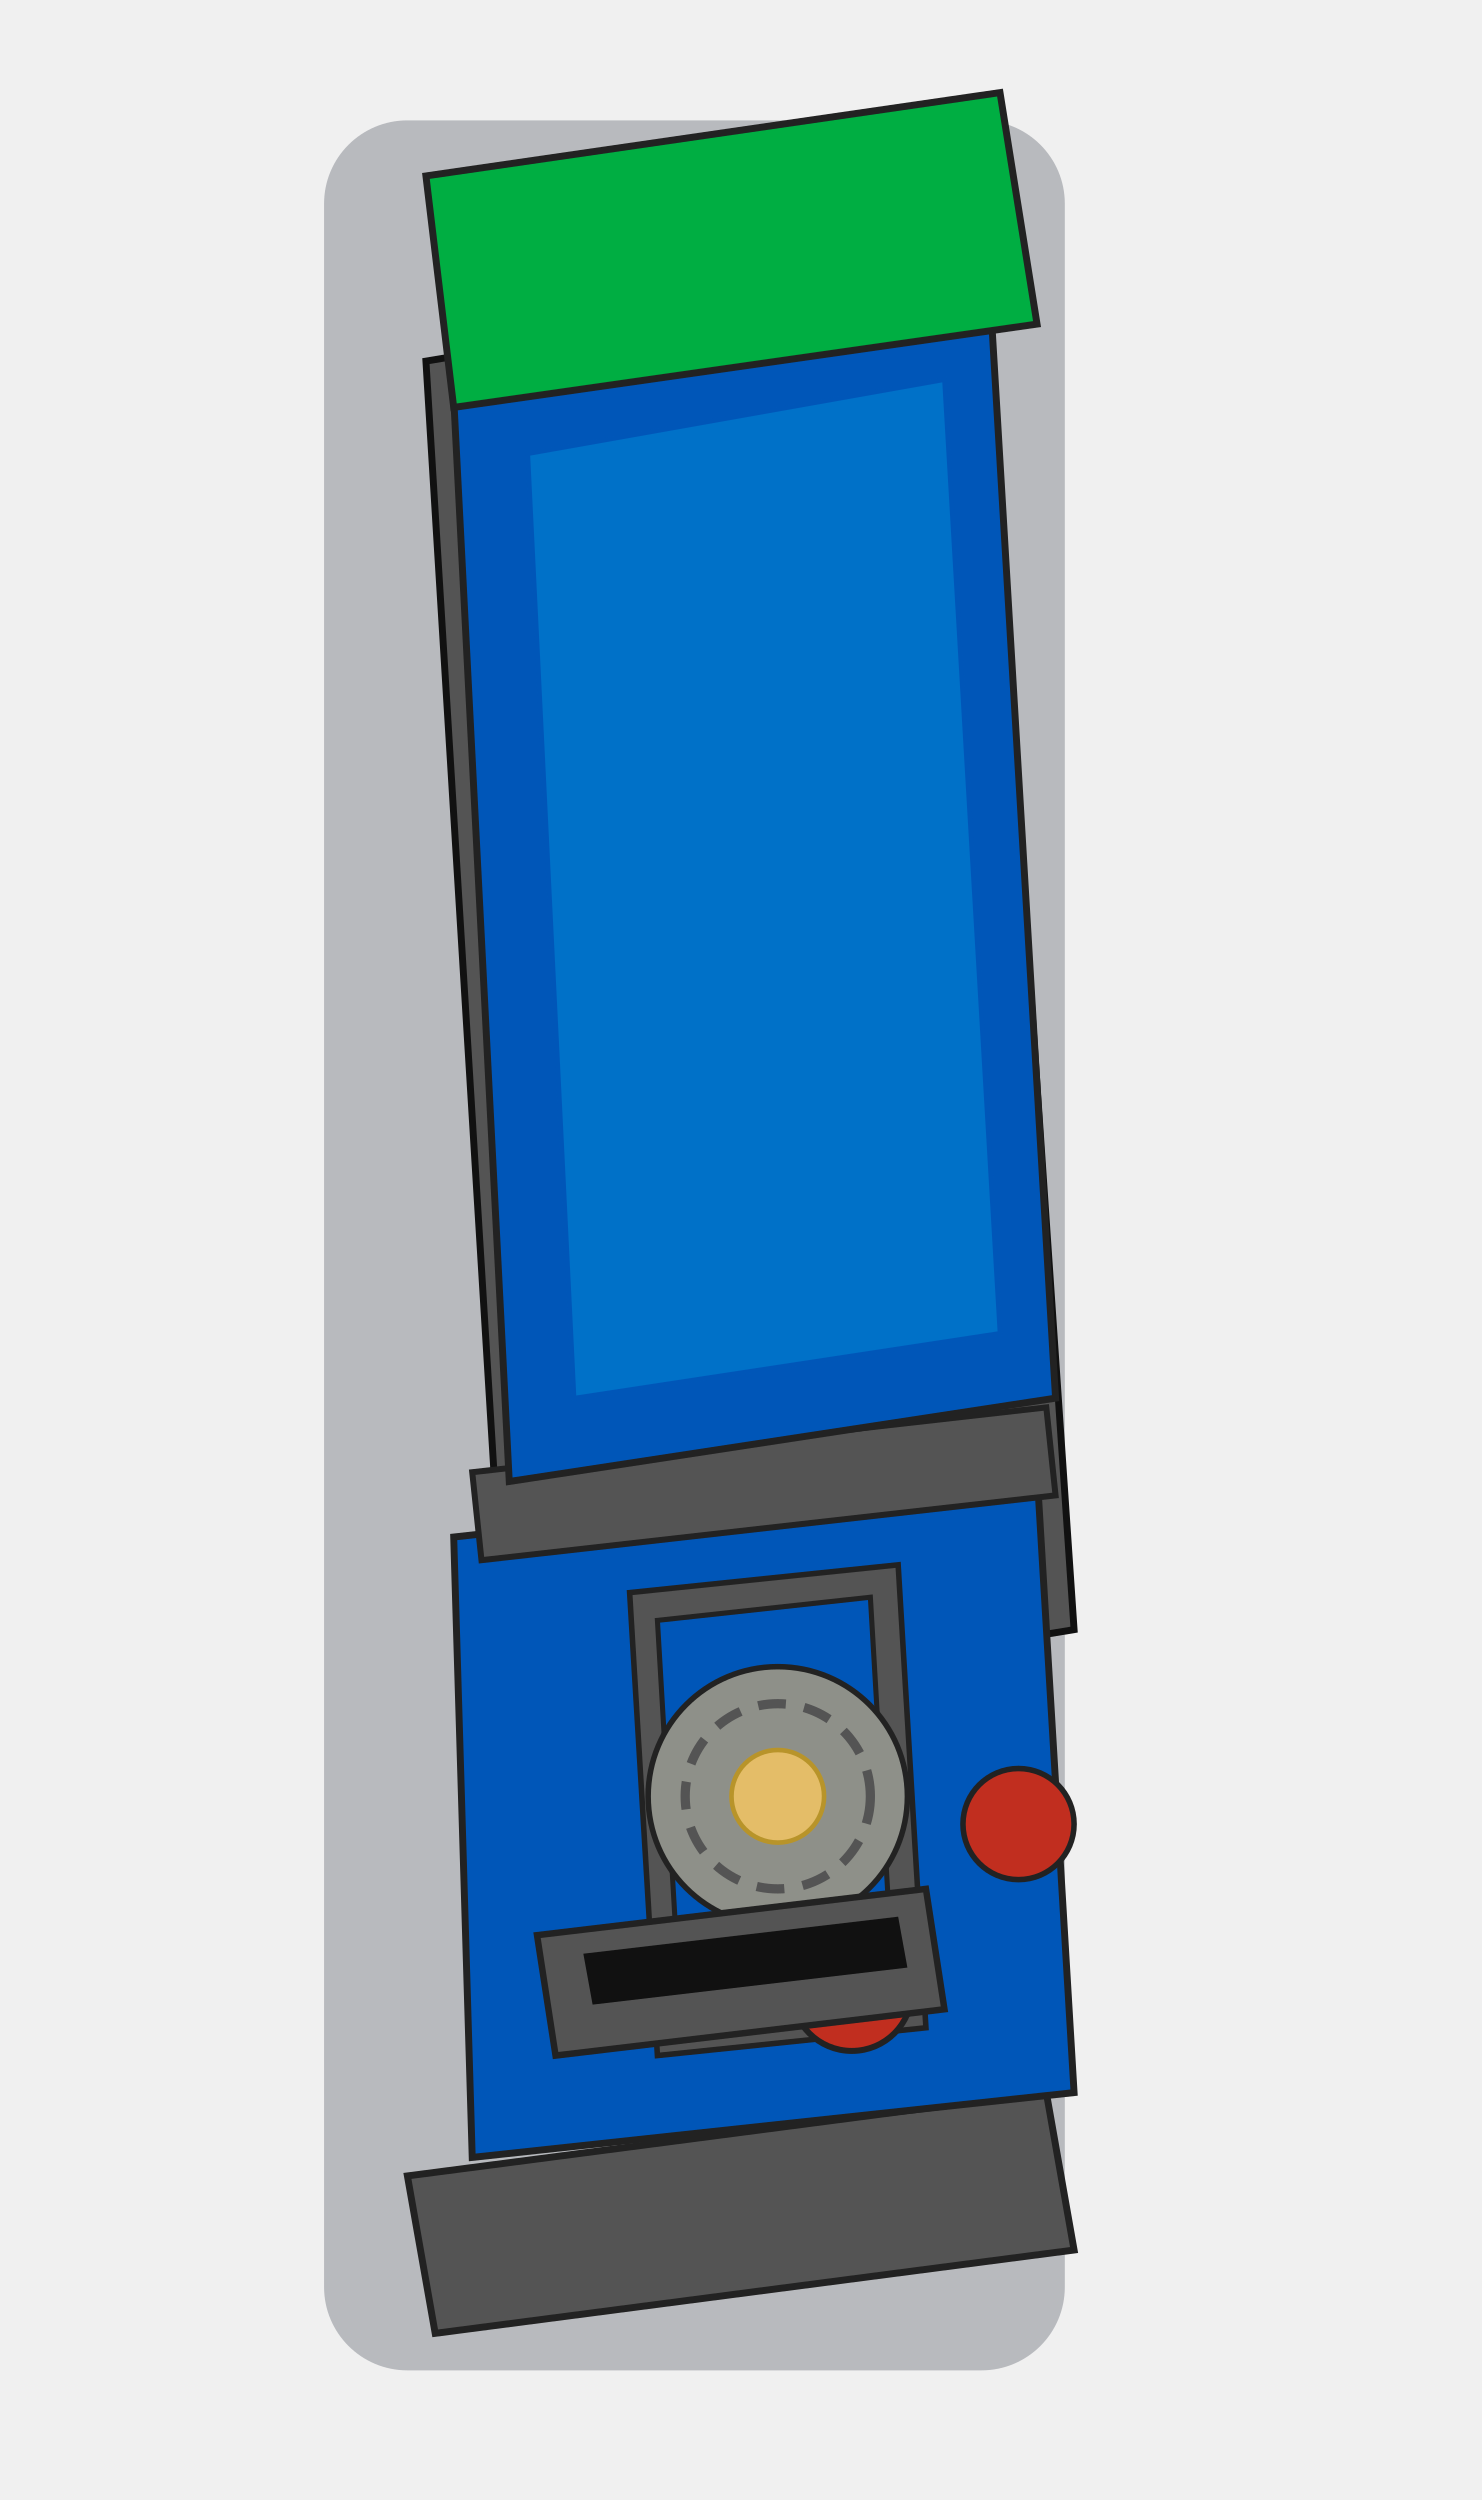
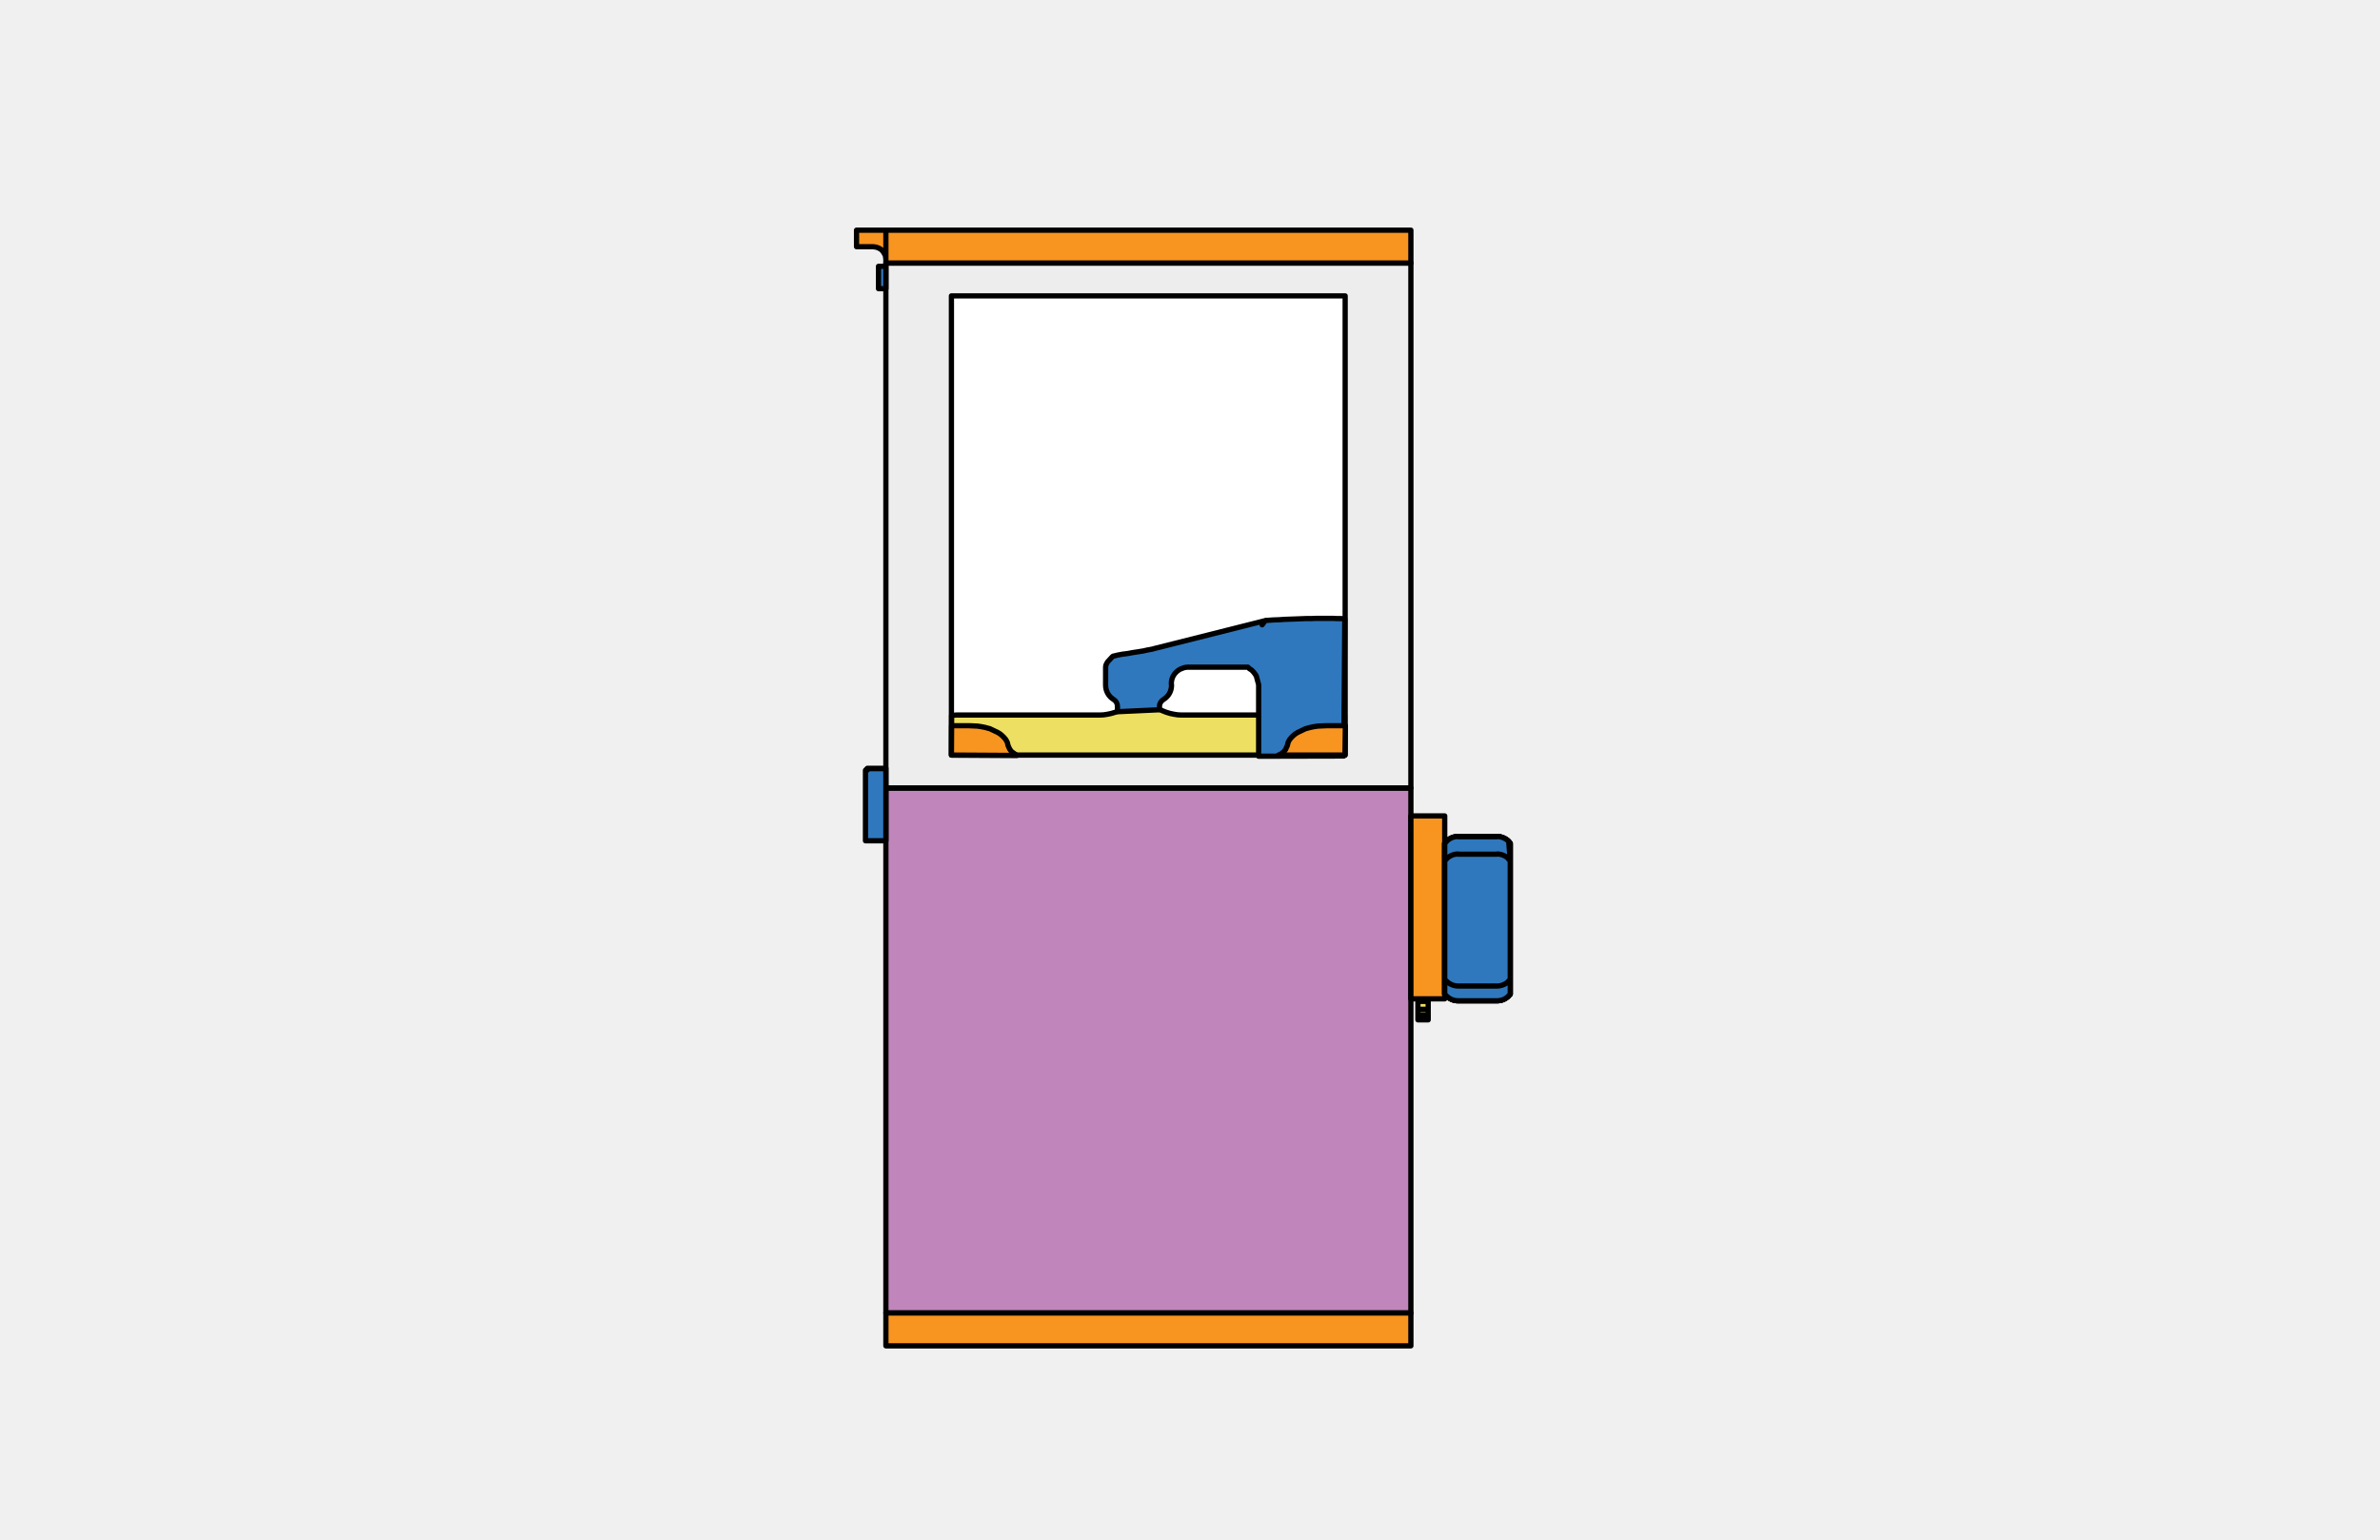
- <svg xmlns="http://www.w3.org/2000/svg" viewBox="0 0 320 540" width="320" height="540">
-   <rect x="70" y="26" width="160" height="486" rx="18" fill="#0f1728" opacity="0.25" />
-   <path id="part-back-cover" data-part="back-cover" d="M92 78 L212 58 L232 352 L110 372 Z" fill="#545454" stroke="#111" stroke-width="1.5" />
-   <path id="part-bottom-plate" data-part="bottom-plate-mouth" d="M88 470 L226 452 L232 486 L94 504 Z" fill="#545454" stroke="#222" stroke-width="1.5" />
-   <path id="part-bottom-chamber" data-part="bottom-chamber" d="M98 332 L224 318 L232 452 L102 466 Z" fill="#0056B8" stroke="#222" stroke-width="1.5" />
-   <path id="part-coin-mech-back-plate" data-part="coin-mech-back-plate" d="M136 344 L194 338 L200 438 L142 444 Z" fill="#545454" stroke="#222" stroke-width="1.2" />
-   <path id="part-coin-mech-front-plate" data-part="coin-mech-front-plate" d="M142 350 L188 345 L193 430 L147 435 Z" fill="#0056B8" stroke="#222" stroke-width="1.1" />
-   <circle id="part-coin-mech-gear" data-part="coin-mech-gear" cx="168" cy="388" r="28" fill="#8E9089" stroke="#222" stroke-width="1.2" />
-   <circle cx="168" cy="388" r="20" fill="none" stroke="#545454" stroke-width="2" stroke-dasharray="6 4" />
-   <circle id="part-coin" data-part="coin" cx="168" cy="388" r="10" fill="#E4BD68" stroke="#B8942A" stroke-width="1" />
-   <circle id="part-knob" data-part="knob" cx="184" cy="430" r="13" fill="#C12E1F" stroke="#222" stroke-width="1.3" />
-   <path id="part-mouth" data-part="bottom-plate-mouth" d="M116 418 L200 408 L204 434 L120 444 Z" fill="#545454" stroke="#222" stroke-width="1.4" />
-   <path d="M126 422 L194 414 L196 425 L128 433 Z" fill="#111" />
-   <path id="part-rear-lock-knob" data-part="rear-lock-knob" d="M232 394a12 12 0 1 1-24 0a12 12 0 1 1 24 0Z" fill="#C12E1F" stroke="#222" stroke-width="1.2" />
-   <path id="part-mid-plate" data-part="mid-plate" d="M102 318 L226 304 L228 323 L104 337 Z" fill="#545454" stroke="#222" stroke-width="1.3" />
-   <path id="part-hole-blocker" data-part="hole-blocker" d="M124 286 L194 278 L198 304 L128 312 Z" fill="#FFFFFF" stroke="#AAA" stroke-width="1" />
-   <circle id="part-main-gear" data-part="main-gear" cx="166" cy="248" r="34" fill="#8E9089" stroke="#222" stroke-width="1.4" />
-   <circle cx="166" cy="248" r="25" fill="none" stroke="#545454" stroke-width="2" stroke-dasharray="8 5" />
-   <circle cx="166" cy="248" r="10" fill="#545454" />
-   <path id="part-top-chamber" data-part="top-chamber" d="M98 86 L214 66 L228 302 L110 320 Z" fill="#0056B8" stroke="#222" stroke-width="1.5" />
-   <path id="part-window" data-part="window" d="M114 98 L204 82 L216 288 L124 302 Z" fill="#0086D6" stroke="#0056B8" stroke-width="1" opacity="0.55" />
-   <path id="part-lid-lock" data-part="lid-lock" d="M140 48 L182 42 L186 66 L144 72 Z" fill="#545454" stroke="#222" stroke-width="1.3" />
-   <path id="part-lid" data-part="lid" d="M92 38 L216 20 L224 70 L98 88 Z" fill="#00AE42" stroke="#222" stroke-width="1.5" />
+ <svg xmlns="http://www.w3.org/2000/svg" version="1.1" x="0px" y="0px" viewBox="0 0 1224 792" style="enable-background:new 0 0 1224 792;" xml:space="preserve">
+   <style type="text/css">
+ 	.st0{fill:#C086BB;stroke:#000000;stroke-width:2.7;stroke-linecap:round;stroke-linejoin:round;stroke-miterlimit:10;}
+ 	.st1{fill:#F89420;stroke:#000000;stroke-width:2.7;stroke-linecap:round;stroke-linejoin:round;stroke-miterlimit:10;}
+ 	.st2{fill:#EDDF61;stroke:#000000;stroke-width:2.7;stroke-linecap:round;stroke-linejoin:round;stroke-miterlimit:10;}
+ 	.st3{fill:#2F78BD;stroke:#000000;stroke-width:2.7;stroke-linecap:round;stroke-linejoin:round;stroke-miterlimit:10;}
+ 	.st4{fill:#EDEDED;stroke:#000000;stroke-width:2.7;stroke-linecap:round;stroke-linejoin:round;stroke-miterlimit:10;}
+ 	.st5{fill:#FFFFFF;stroke:#000000;stroke-width:2.7;stroke-linecap:round;stroke-linejoin:round;stroke-miterlimit:10;}
+ </style>
+   <g id="Bottom_Chamber">
+     <g>
+       <polygon class="st0" points="455.6,675.4 455.9,675.4 456.5,675.4 457.7,675.4 459.2,675.4 461.3,675.4 463.5,675.4 466.2,675.4     469.1,675.4 472.3,675.4 475.7,675.4 479.2,675.4 482.6,675.4 698.6,675.4 702.2,675.4 705.6,675.4 709,675.4 712.1,675.4     715.1,675.4 717.8,675.4 720.1,675.4 722,675.4 723.6,675.4 724.7,675.4 725.4,675.4 725.6,675.4 725.6,405.4 725.4,405.4     724.7,405.4 723.6,405.4 722,405.4 720.1,405.4 717.8,405.4 715.1,405.4 712.1,405.4 709,405.4 705.6,405.4 702.2,405.4     698.6,405.4 482.6,405.4 479.7,405.4 455.6,405.4   " />
+     </g>
+   </g>
+   <g id="Bottom_Plate__x26__Mouth">
+     <g>
+       <polygon class="st1" points="698.6,675.4 482.6,675.4 479.2,675.4 475.7,675.4 472.3,675.4 469.1,675.4 466.2,675.4 463.5,675.4     461.3,675.4 459.2,675.4 457.7,675.4 456.5,675.4 455.9,675.4 455.6,675.4 455.6,692.3 455.9,692.3 456.5,692.3 457.7,692.3     459.2,692.3 461.3,692.3 463.5,692.3 466.2,692.3 469.1,692.3 472.3,692.3 475.7,692.3 479.2,692.3 482.6,692.3 698.6,692.3     702.2,692.3 705.6,692.3 709,692.3 712.1,692.3 715.1,692.3 717.8,692.3 720.1,692.3 722,692.3 723.6,692.3 724.7,692.3     725.4,692.3 725.6,692.3 725.6,675.4 725.4,675.4 724.7,675.4 723.6,675.4 722,675.4 720.1,675.4 717.8,675.4 715.1,675.4     712.1,675.4 709,675.4 705.6,675.4 702.2,675.4   " />
+     </g>
+   </g>
+   <g id="Coin_Mech._Back_Plate">
+ </g>
+   <g id="Coin_Mech._Gear">
+     <g>
+       <polyline class="st2" points="729.2,513.2 734.5,513.2 734.5,513.8 734.5,514.7 734.5,515 734.5,515.1 734.5,515.3 734.5,518.8     734.5,519.2 734.5,521.9 734.5,522.1 734.5,523.8 734.5,523.9 734.5,524.5 734.5,524.6 729.2,524.6 729.2,524.5 729.2,523.9     729.2,523.8 729.2,522.1 729.2,521.9 729.2,519.2 729.2,518.8 729.2,515.3 729.2,515.1 729.2,515 729.2,514.7 729.2,513.8     729.2,515.1 734.5,515.1 734.5,519.2 729.2,519.2 729.2,522.1 734.5,522.1 734.5,523.9 729.2,523.9   " />
+     </g>
+   </g>
+   <g id="Coin">
+ </g>
+   <g id="Coin_Mech._Front_Plate">
+     <g>
+       <polygon class="st1" points="743,430.7 743,502.6 743,504.8 743,506.9 743,508.8 743,510.5 743,511.9 743,512.9 743,513.5     743,513.8 729.7,513.8 729.5,513.8 729,513.8 728.3,513.8 725.6,513.8 725.6,419.7 743,419.7 743,419.8 743,420.5 743,421.5     743,422.9 743,424.6 743,426.5 743,428.6   " />
+     </g>
+   </g>
+   <g id="Knob">
+     <g>
+       <path class="st3" d="M775.9,432.8c-1.6-1.6-3.8-2.5-6-2.5l-0.1,0.1h-20l0.1-0.1c-2.3,0-4.4,0.9-6,2.5l0,0.1l-0.9,0.9v77.6l0.9,0.9    l0,0c1.6,1.6,3.8,2.5,6,2.5h-0.1h20h0.1c2.3,0,4.4-0.9,6-2.5l-0.1,0l0.9-0.9v-0.2v-0.7v-1.1v-1.5v-1.7v-1.5v-1v-0.2v-0.7v-1v-1.4    v-1.7v-1.9v-2v-2.1v-2v-1.9V487v-1.7v-1.5v-1v-1.1v-1.4v-1.7v-1.8v-2v-2v-2V469v-1.8v-1.5v-1.1v-1.1v-1.6v-1.7v-1.9v-1.8v-1.9    v-1.9v-2v-1.8v-1.7v-1.5v-1.2v-0.9V443v-0.2V442v-1.1v-1.2v-1.7v-1.4v-1.2v-0.9V434v-0.2L775.9,432.8l0.8,10l-0.9-0.9l0.1-0.1    c-1.6-1.6-3.8-2.5-6-2.5l-0.1,0.1h-20l0.1-0.1c-2.3,0-4.4,0.9-6,2.5l0,0.1l-0.9,0.9v61l0.9,0.9l0,0c1.6,1.6,3.8,2.5,6,2.5h-0.1h20    l0.1,0c2.3,0,4.4-0.9,6-2.5l-0.1,0l0.9-0.9" />
+     </g>
+     <g>
+       <path class="st3" d="M775.9,432.8c-1.6-1.6-3.8-2.5-6-2.5l-0.1,0.1h-20l0.1-0.1c-2.3,0-4.4,0.9-6,2.5l0,0.1l-0.9,0.9v77.6l0.9,0.9    l0,0c1.6,1.6,3.8,2.5,6,2.5h-0.1h20h0.1c2.3,0,4.4-0.9,6-2.5l-0.1,0l0.9-0.9v-0.2v-0.7v-1.1v-1.5v-1.7v-1.5v-1v-0.2v-0.7v-1v-1.4    v-1.7v-1.9v-2v-2.1v-2v-1.9V487v-1.7v-1.5v-1v-1.1v-1.4v-1.7v-1.8v-2v-2v-2V469v-1.8v-1.5v-1.1v-1.1v-1.6v-1.7v-1.9v-1.8v-1.9    v-1.9v-2v-1.8v-1.7v-1.5v-1.2v-0.9V443v-0.2V442v-1.1v-1.2v-1.7v-1.4v-1.2v-0.9V434v-0.2L775.9,432.8l0.8,10l-0.9-0.9l0.1-0.1    c-1.6-1.6-3.8-2.5-6-2.5l-0.1,0.1h-20l0.1-0.1c-2.3,0-4.4,0.9-6,2.5l0,0.1l-0.9,0.9v61l0.9,0.9l0,0c1.6,1.6,3.8,2.5,6,2.5h-0.1h20    l0.1,0c2.3,0,4.4-0.9,6-2.5l-0.1,0l0.9-0.9" />
+     </g>
+     <g>
+       <path class="st3" d="M775.9,432.8c-1.6-1.6-3.8-2.5-6-2.5l-0.1,0.1h-20l0.1-0.1c-2.3,0-4.4,0.9-6,2.5l0,0.1l-0.9,0.9v77.6l0.9,0.9    l0,0c1.6,1.6,3.8,2.5,6,2.5h-0.1h20h0.1c2.3,0,4.4-0.9,6-2.5l-0.1,0l0.9-0.9v-0.2v-0.7v-1.1v-1.5v-1.7v-1.5v-1v-0.2v-0.7v-1v-1.4    v-1.7v-1.9v-2v-2.1v-2v-1.9V487v-1.7v-1.5v-1v-1.1v-1.4v-1.7v-1.8v-2v-2v-2V469v-1.8v-1.5v-1.1v-1.1v-1.6v-1.7v-1.9v-1.8v-1.9    v-1.9v-2v-1.8v-1.7v-1.5v-1.2v-0.9V443v-0.2V442v-1.1v-1.2v-1.7v-1.4v-1.2v-0.9V434v-0.2L775.9,432.8l0.8,10l-0.9-0.9l0.1-0.1    c-1.6-1.6-3.8-2.5-6-2.5l-0.1,0.1h-20l0.1-0.1c-2.3,0-4.4,0.9-6,2.5l0,0.1l-0.9,0.9v61l0.9,0.9l0,0c1.6,1.6,3.8,2.5,6,2.5h-0.1h20    l0.1,0c2.3,0,4.4-0.9,6-2.5l-0.1,0l0.9-0.9" />
+     </g>
+   </g>
+   <g id="Top_Chamber_x5F_Outside">
+     <polygon class="st4" points="455.6,405.3 455.8,405.3 456.5,405.3 457.7,405.3 459.4,405.3 461.4,405.3 463.9,405.3 466.7,405.3    469.9,405.3 473.1,405.3 476.6,405.3 479.5,405.3 482.6,405.3 698.6,405.3 702.1,405.3 705.6,405.3 708.9,405.3 712.1,405.3    715,405.3 717.7,405.3 720,405.3 722,405.3 723.6,405.3 724.7,405.3 725.4,405.3 725.6,405.3 725.6,135.3 725.4,135.3 724.7,135.3    723.6,135.3 722,135.3 720,135.3 717.7,135.3 715,135.3 712.1,135.3 708.9,135.3 705.6,135.3 702.1,135.3 698.6,135.3 482.6,135.3    479,135.3 475.6,135.3 472.2,135.3 469.1,135.3 466.2,135.3 463.5,135.3 461.1,135.3 459.2,135.3 457.6,135.3 456.5,135.3    455.8,135.3 455.6,135.3 455.6,152.2 455.6,152.2 455.6,388.4  " />
+   </g>
+   <g id="Top_Chamber_x5F_Inside">
+     <polygon class="st5" points="489.3,152.2 489.3,388.4 489.3,152.2 691.8,152.2 691.8,388.4 691.7,388.4 489.3,388.4  " />
+   </g>
+   <g id="Top_Chamber_x5F_Inside_x5F_Back">
+ </g>
+   <g id="Main_Gear">
+     <g>
+       <path class="st2" d="M591,362.1l0.7,0.3l4,2.2l2.1,1l2,0.8l2,0.6l1.9,0.4l1.9,0.3l1.9,0.1h3.6h3.9h4.2h4.4h4.6h4.7h4.7h5h48.9    v20.6H489.4v-20.3h0l1.2-0.2l1.4-0.1h3.7h3.9h4.3h4.4h4.5h4.7h4.7h4.7h4.8h4.7h4.7h4.5h4.5h4.3h4.1h3.8h3.6l1.8-0.1l1.9-0.3    l1.9-0.4l2-0.6l2.1-0.8l2-1l4-2.2l0.7-0.3l0.1-0.1c2.6-1.5,5.9-1.5,8.5,0" />
+     </g>
+   </g>
+   <g id="Hole_Blocker">
+     <g>
+       <path class="st3" d="M641.8,343.2h-31.1l-1,0.1l-0.9,0.2l-1.8,0.7c-2.8,1.5-4.6,4.2-4.6,7.4v0.1l0.1,0.8c0,3-1.5,5.7-4.1,7.3    c-1.3,0.8-2.1,2.1-2.1,3.6v1.7l-21.6,1v-2.7c0-1.5-0.7-2.8-2-3.6c-2.5-1.5-4.1-4.3-4.1-7.3v0.1v-9.3l0.1-1l0.3-0.7l0.3-0.6    l0.3-0.5l2.4-2.6l0.2-0.2l0.3-0.2l0.6-0.1l0.8-0.2l0.8-0.2l1-0.2l1.1-0.2l1.2-0.2h0.3l2.1-0.3l2.1-0.4l2-0.3l1.9-0.3l1.8-0.3    l1.7-0.4l1.7-0.3l1.5-0.3l0.2-0.1l57.2-14.4l0.2-0.1l-1.5,2.1l-0.1,0.1l1.6-2.2l0.5-0.1h0.6h0.1l2.9-0.2l2.9-0.1l2.9-0.2l2.8-0.1    l2.8-0.1l2.7-0.1l2.6-0.1h2.6l2.5-0.1h2.5h2.3h2.3h2.1l2,0.1h2l1.8,0.1l-0.5,70.6l-43.8,0.1v-36.8l-1.2-4.5l-0.8-1.2l-0.8-1    l-0.9-0.9l-1-0.6L641.8,343.2z" />
+     </g>
+   </g>
+   <g id="Mid-Plate">
+     <g>
+       <polyline class="st1" points="523,388.6 489.3,388.4 489.4,373.3 492.7,373.3 496.1,373.3 498.3,373.3 500.5,373.4 502.7,373.5     504.7,373.8 506.7,374.2 508.5,374.7 509,374.8 511.7,376.1 513,376.7 514.3,377.5 515.4,378.4 516.4,379.4 517.3,380.5     517.9,381.6 518.1,382.1 518.4,383.4 518.6,383.9 519.3,385.4 520.2,386.6 523,388.6   " />
+       <g>
+         <polygon class="st1" points="661.2,385.5 661.5,384.7 661.9,383.9 662.1,383.4 662.4,382.1 662.6,381.6 663.2,380.5 664.1,379.4      665.1,378.4 666.2,377.5 667.5,376.7 668.8,376.1 671.5,374.8 672,374.7 673.8,374.2 675.7,373.8 677.8,373.5 680,373.4      682.2,373.3 684.4,373.3 688.3,373.3 691.9,373.3 691.7,388.4 657.5,388.4 658.8,387.8 660.1,386.8    " />
+       </g>
+     </g>
+   </g>
+   <g id="Lid_Lock">
+     <g>
+       <polygon class="st3" points="455.6,137 451.8,137 451.8,137.2 451.8,137.8 451.8,138.7 451.8,139.9 451.8,141.3 451.8,142.7     451.8,144.2 451.8,145.7 451.8,146.8 451.8,147.7 451.8,148.3 451.8,148.5 455.6,148.5   " />
+     </g>
+   </g>
+   <g id="Back_Cover">
+ </g>
+   <g id="Rear_Lock_Knob">
+     <g>
+       <polyline class="st3" points="446.1,395.9 446.1,395.4 446.1,395.3 455.6,395.3 455.6,432.5 445.1,432.5 445.1,397 445.4,396.7     446.7,395.4 455.5,395.4 455.6,398.3 455.6,395.2 446.1,395.2 445.1,396.3 446.1,395.3 446.1,395.2 445.1,396.2 445.1,396.3     445.1,396.4 445.1,397 445.1,397.9 445.1,398.8 445.1,399.4 445.1,399.5 445.1,399.4   " />
+     </g>
+   </g>
+   <g id="Lid">
+     <g>
+       <polyline class="st1" points="455.6,133.6 455.5,132.5 455.3,131.4 454.7,130.3 454,129.2 453.1,128.3 451.9,127.6 450.5,127.1     449.7,127 448.9,126.9 448.1,126.9 445.9,126.9 444.1,126.9 442.5,126.9 441.4,126.9 440.7,126.9 440.5,126.9 440.5,118.4     440.7,118.4 441.4,118.4 442.5,118.4 444.1,118.4 445.9,118.4 448.1,118.4 450.2,118.4 452,118.4 453.6,118.4 454.7,118.4     455.4,118.4 455.6,118.4 455.9,118.4 456.5,118.4 457.7,118.4 459.2,118.4 461.3,118.4 463.5,118.4 466.2,118.4 469.1,118.4     472.3,118.4 475.7,118.4 479.2,118.4 482.6,118.4 698.6,118.4 702.2,118.4 705.6,118.4 709,118.4 712.1,118.4 715.1,118.4     717.8,118.4 720.1,118.4 722,118.4 723.6,118.4 724.7,118.4 725.4,118.4 725.6,118.4 725.6,135.3 725.4,135.3 724.7,135.3     723.6,135.3 722,135.3 720.1,135.3 717.8,135.3 715.1,135.3 712.1,135.3 709,135.3 705.6,135.3 702.2,135.3 698.6,135.3     482.6,135.3 479.2,135.3 475.7,135.3 472.3,135.3 469.1,135.3 466.2,135.3 463.5,135.3 461.3,135.3 459.2,135.3 457.7,135.3     456.5,135.3 455.9,135.3 455.6,135.3 455.6,118.4   " />
+     </g>
+   </g>
+   <g id="Black">
+ </g>
+   <g id="Window_Overlay" data-part="window" opacity="0.8" style="display:none">
+     <rect x="476" y="155" width="230" height="240" fill="#75B8E5" stroke="#000000" stroke-width="3.15" stroke-linecap="round" stroke-linejoin="round" stroke-miterlimit="10" rx="8" ry="8" />
+   </g>
</svg>
